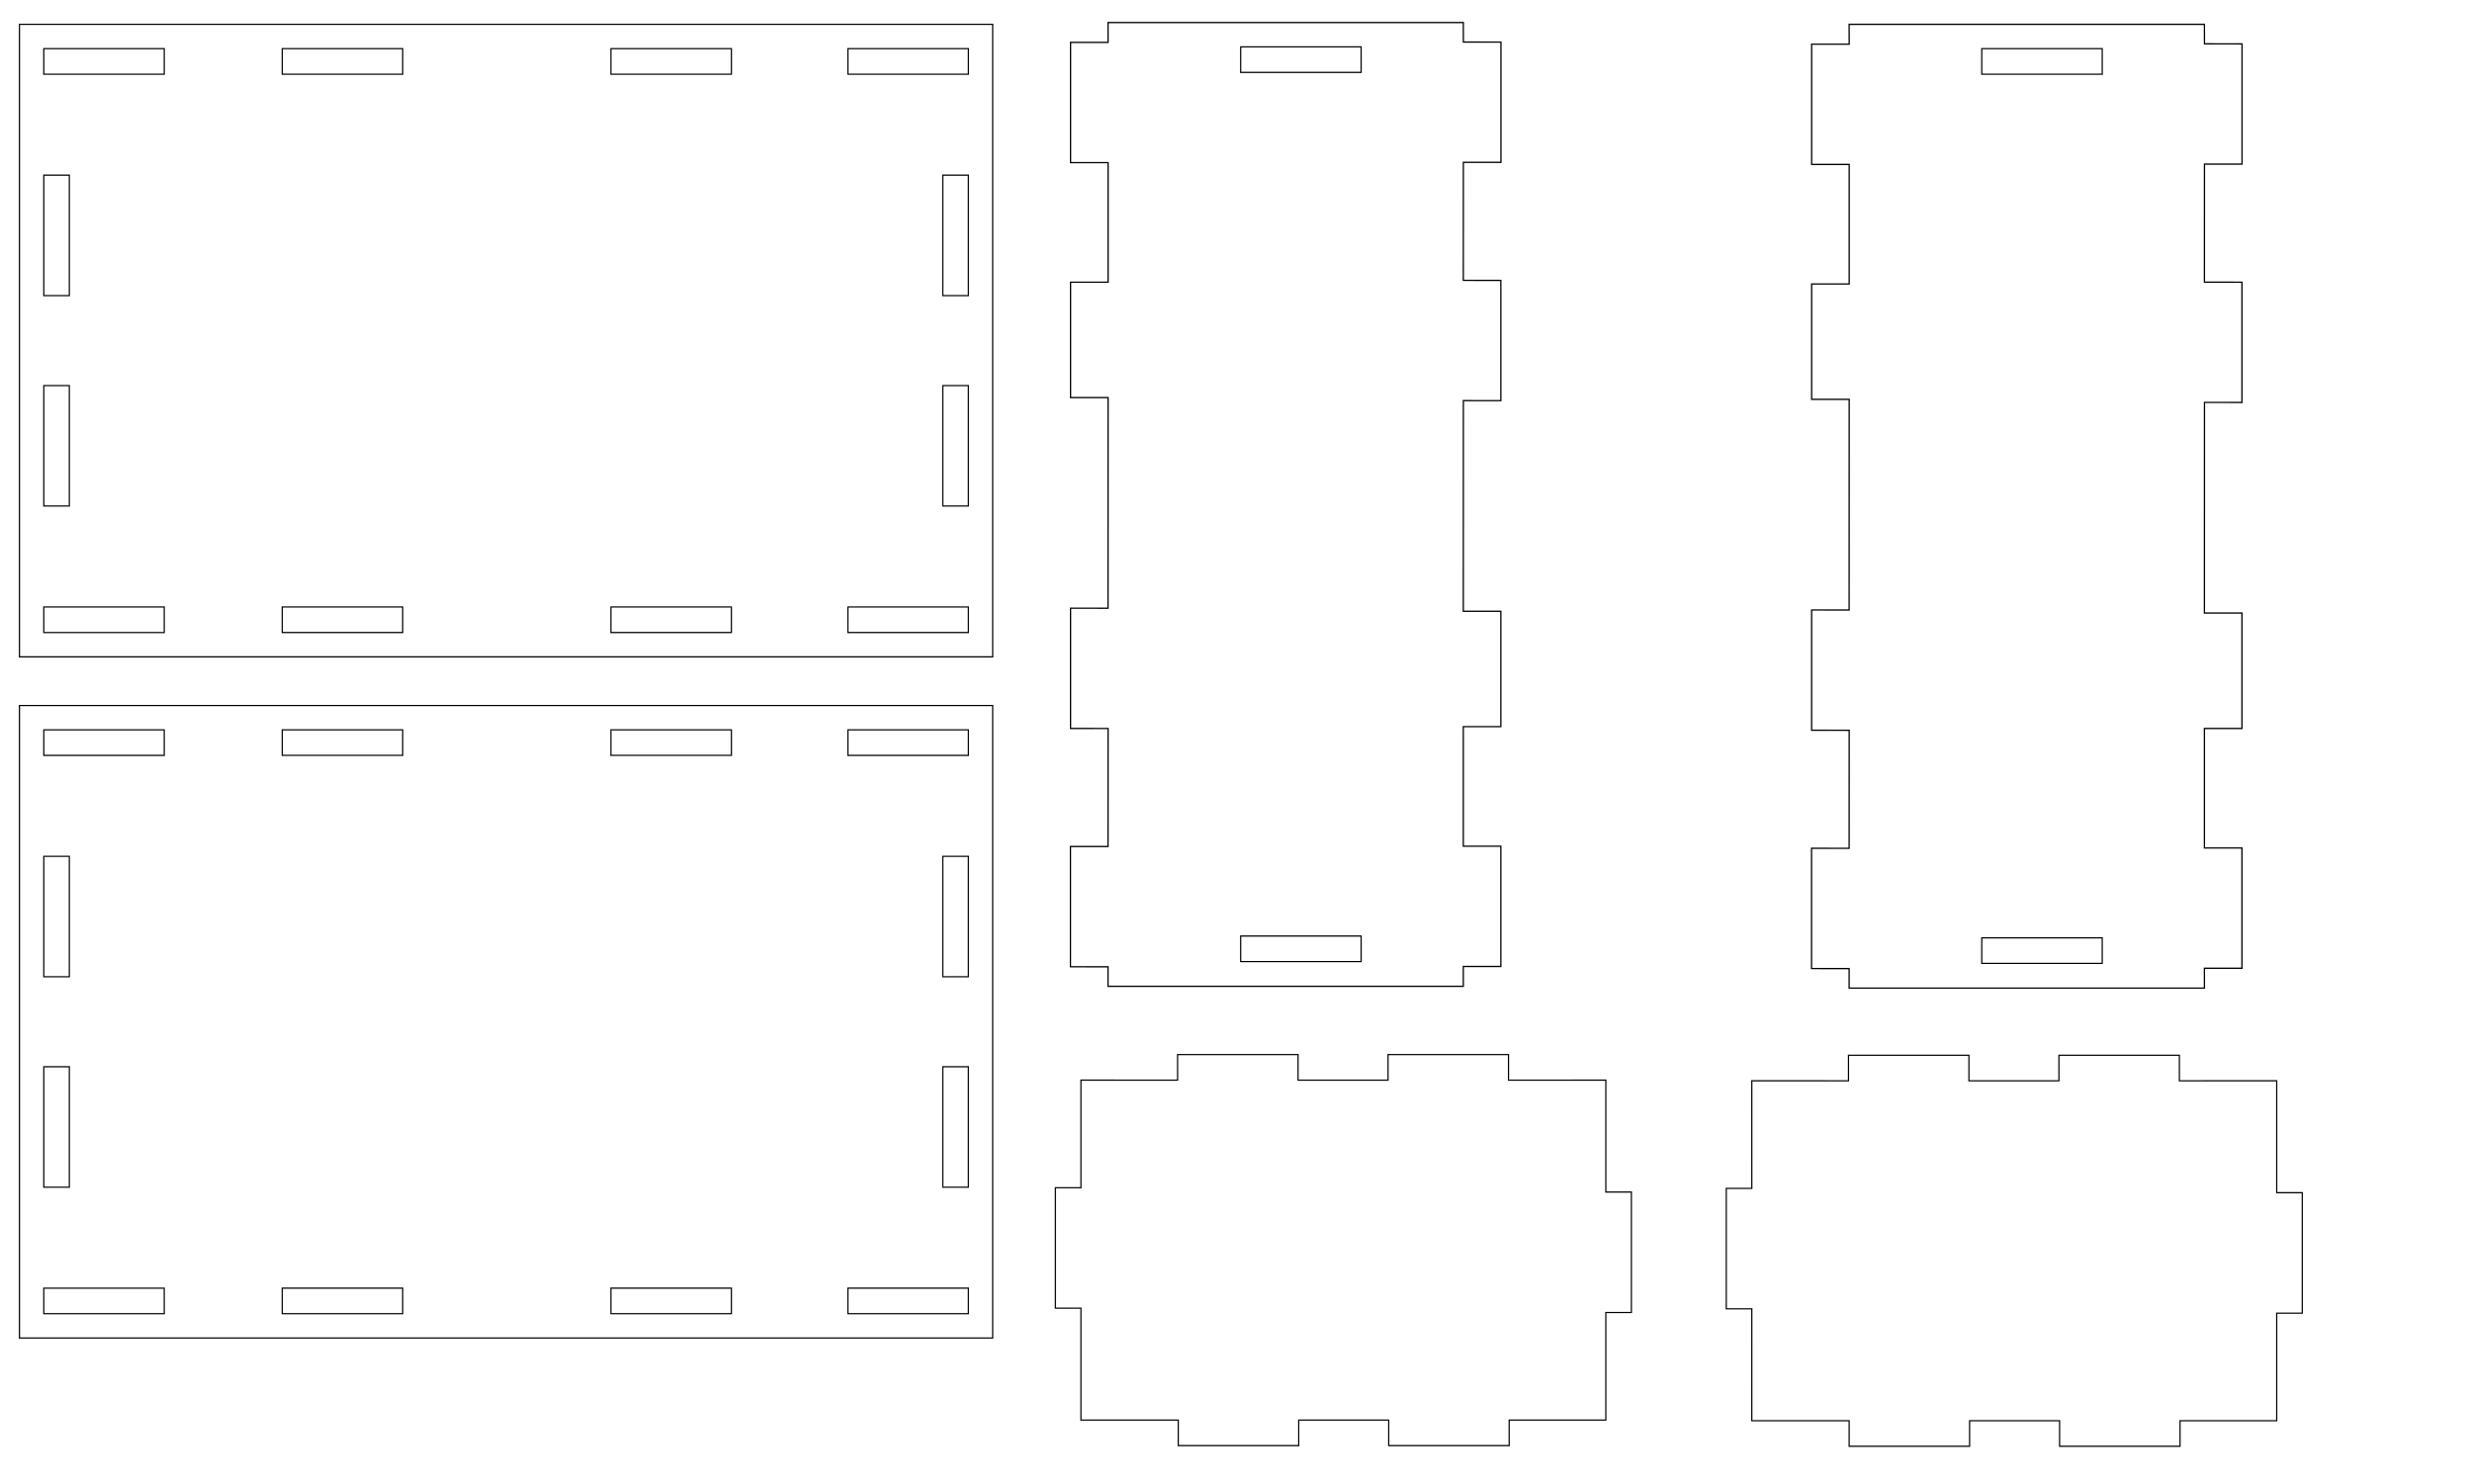
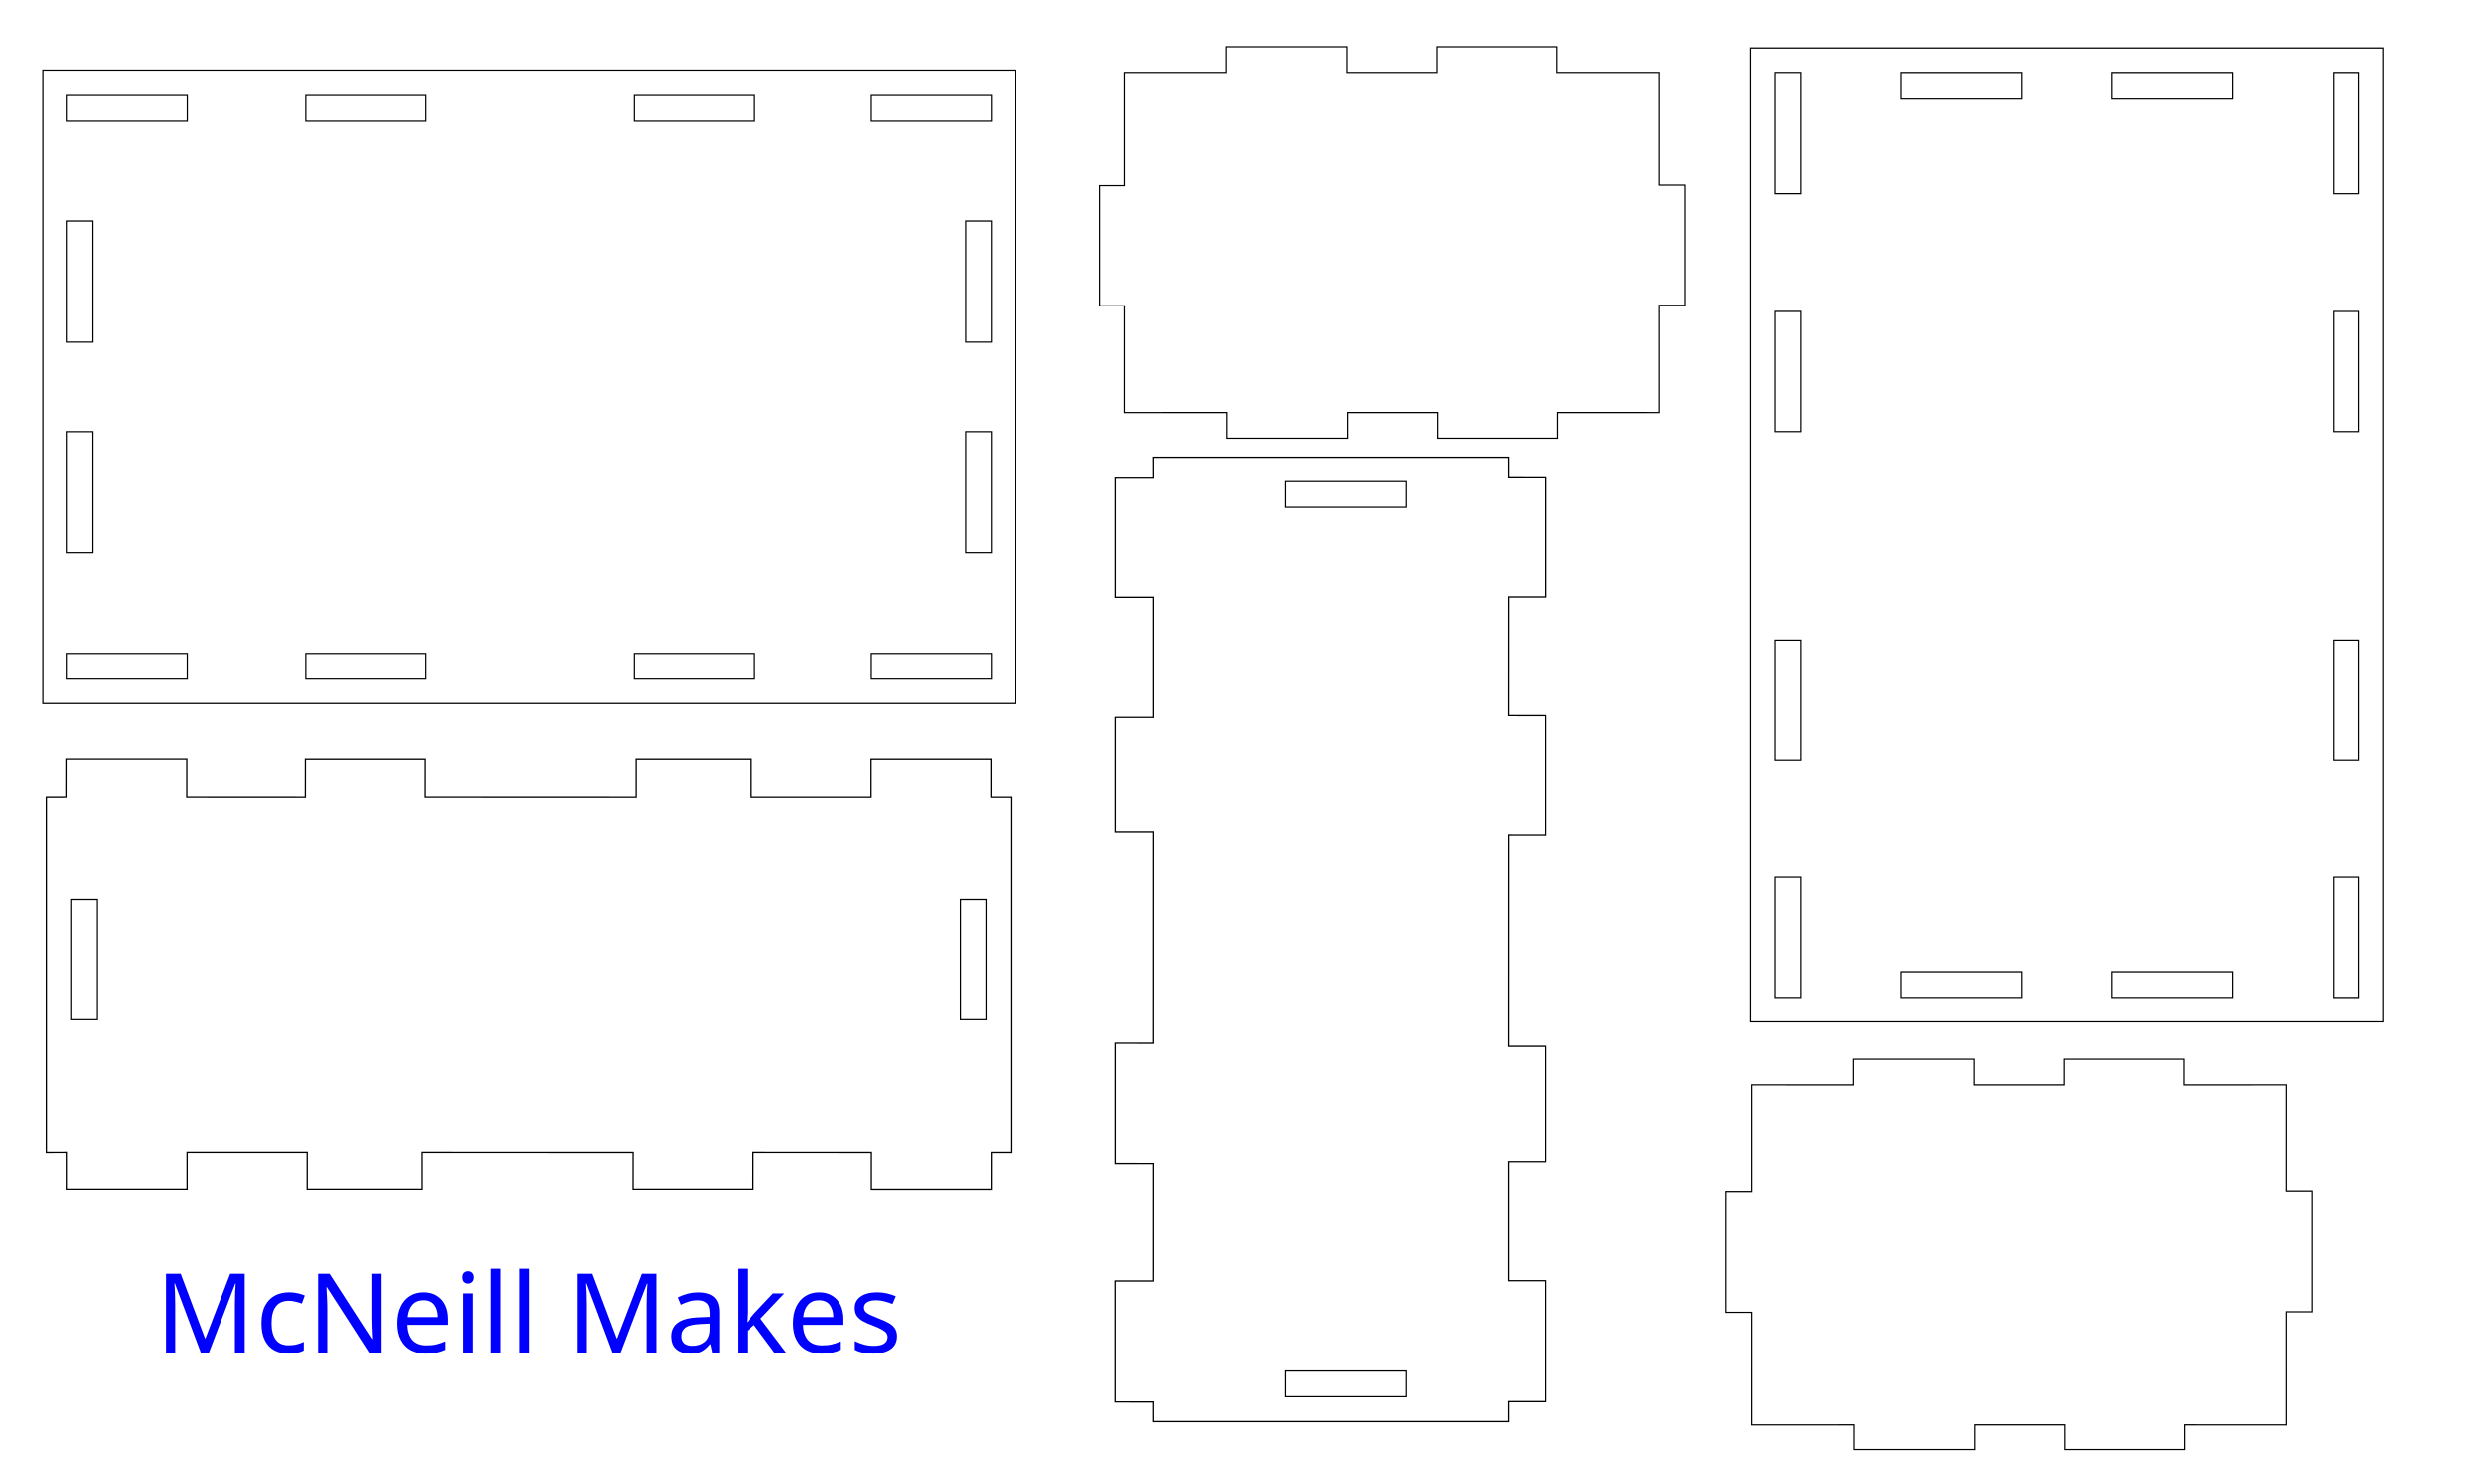
<svg xmlns="http://www.w3.org/2000/svg" width="508mm" height="305mm" viewBox="0 0 508 305" version="1.1" id="svg4592">
  <defs id="defs4586" />
  <g id="layer1" transform="translate(0,8)">
-     <path style="fill:none;fill-opacity:1;stroke:#000000;stroke-width:0.25;stroke-linecap:round;stroke-miterlimit:4;stroke-dasharray:none;stroke-opacity:1" d="M 4,-3 H 204 V 127 H 4 Z" id="rect5139" />
-     <path style="fill:none;fill-opacity:1;stroke:#000000;stroke-width:0.247;stroke-linecap:round;stroke-miterlimit:4;stroke-dasharray:none;stroke-opacity:1" d="M 8.998,116.751 H 33.751 v 5.252 H 8.998 Z" id="rect5157" />
-     <path style="fill:none;fill-opacity:1;stroke:#000000;stroke-width:0.247;stroke-linecap:round;stroke-miterlimit:4;stroke-dasharray:none;stroke-opacity:1" d="m 174.249,116.75 h 24.753 v 5.252 h -24.753 z" id="rect5157-7" />
-     <path style="fill:none;fill-opacity:1;stroke:#000000;stroke-width:0.247;stroke-linecap:round;stroke-miterlimit:4;stroke-dasharray:none;stroke-opacity:1" d="m 125.549,116.75 h 24.753 v 5.252 h -24.753 z" id="rect5157-2" />
-     <path style="fill:none;fill-opacity:1;stroke:#000000;stroke-width:0.247;stroke-linecap:round;stroke-miterlimit:4;stroke-dasharray:none;stroke-opacity:1" d="m 57.999,116.75 h 24.753 v 5.252 H 57.999 Z" id="rect5157-4" />
-     <path style="fill:none;fill-opacity:1;stroke:#000000;stroke-width:0.247;stroke-linecap:round;stroke-miterlimit:4;stroke-dasharray:none;stroke-opacity:1" d="M 9,2 H 33.753 V 7.25 H 9 Z" id="rect5157-74" />
-     <path style="fill:none;fill-opacity:1;stroke:#000000;stroke-width:0.247;stroke-linecap:round;stroke-miterlimit:4;stroke-dasharray:none;stroke-opacity:1" d="m 174.252,1.999 h 24.753 v 5.251 h -24.753 z" id="rect5157-7-6" />
-     <path style="fill:none;fill-opacity:1;stroke:#000000;stroke-width:0.247;stroke-linecap:round;stroke-miterlimit:4;stroke-dasharray:none;stroke-opacity:1" d="m 125.551,1.999 h 24.753 v 5.25 h -24.753 z" id="rect5157-2-8" />
-     <path style="fill:none;fill-opacity:1;stroke:#000000;stroke-width:0.247;stroke-linecap:round;stroke-miterlimit:4;stroke-dasharray:none;stroke-opacity:1" d="m 58.001,1.999 h 24.753 v 5.25 H 58.001 Z" id="rect5157-4-5" />
-     <path style="fill:none;stroke:#000000;stroke-width:0.265px;stroke-linecap:butt;stroke-linejoin:miter;stroke-opacity:1" d="m 300.714,-3.368 0.01,4.01 7.724,0.01 v 24.714 l -7.724,-0.003 -0.01,24.257 7.714,0.012 v 24.714 l -7.702,-0.007 -0.013,43.293 h 7.714 v 23.715 l -7.714,10e-4 v 24.569 l 7.714,10e-4 v 24.714 l -7.714,3.5e-4 10e-6,4.082 -73.012,-4e-5 0.002,-4.01 -7.724,-0.01 v -24.714 l 7.724,0.003 0.01,-24.257 L 220,141.714 V 117 l 7.702,0.007 0.013,-43.293 h -7.714 V 49.999 l 7.714,-10e-4 V 25.429 l -7.714,-0.001 V 0.714 l 7.714,-2.6e-4 -0.012,-4.082 z" id="path4749" />
-     <path style="fill:none;fill-opacity:1;stroke:#000000;stroke-width:0.247;stroke-linecap:round;stroke-miterlimit:4;stroke-dasharray:none;stroke-opacity:1" d="M 14.25,28 V 52.753 H 9 V 28 Z" id="rect5157-74-3" />
-     <path style="fill:none;fill-opacity:1;stroke:#000000;stroke-width:0.247;stroke-linecap:round;stroke-miterlimit:4;stroke-dasharray:none;stroke-opacity:1" d="M 14.25,71.247 V 96 H 9 V 71.247 Z" id="rect5157-74-3-5" />
-     <path style="fill:none;fill-opacity:1;stroke:#000000;stroke-width:0.247;stroke-linecap:round;stroke-miterlimit:4;stroke-dasharray:none;stroke-opacity:1" d="M 279.714,6.883 H 254.962 V 1.632 h 24.753 z" id="rect5157-7-6-1" />
-     <path style="fill:none;fill-opacity:1;stroke:#000000;stroke-width:0.247;stroke-linecap:round;stroke-miterlimit:4;stroke-dasharray:none;stroke-opacity:1" d="m 279.714,189.632 h -24.753 v -5.251 h 24.753 z" id="rect5157-7-6-1-3" />
-     <path style="fill:none;fill-opacity:1;stroke:#000000;stroke-width:0.247;stroke-linecap:round;stroke-miterlimit:4;stroke-dasharray:none;stroke-opacity:1" d="m 310.136,283.863 v 0 5.25 h -24.753 v -5.25 h -18.495 v 5.25 h -24.753 v -5.25 0 l -20.002,0.003 0.002,-23.003 h -5.251 v -24.753 h 5.251 l -0.002,-22.113 19.866,0.003 v 0 -5.25 h 24.753 v 5.25 h 18.495 v -5.25 h 24.753 v 5.25 0 L 330.002,213.997 330,237 h 5.251 v 24.753 H 330 l 0.002,22.113 z" id="rect5157-74-3-6-7" />
-     <path style="fill:none;fill-opacity:1;stroke:#000000;stroke-width:0.247;stroke-linecap:round;stroke-miterlimit:4;stroke-dasharray:none;stroke-opacity:1" d="m 199,28 v 24.753 h -5.25 V 28 Z" id="rect5157-74-3-0" />
-     <path style="fill:none;fill-opacity:1;stroke:#000000;stroke-width:0.247;stroke-linecap:round;stroke-miterlimit:4;stroke-dasharray:none;stroke-opacity:1" d="m 199,71.247 v 24.753 h -5.25 V 71.247 Z" id="rect5157-74-3-5-6" />
-     <path style="fill:none;fill-opacity:1;stroke:#000000;stroke-width:0.25;stroke-linecap:round;stroke-miterlimit:4;stroke-dasharray:none;stroke-opacity:1" d="M 4,137 H 204 V 267 H 4 Z" id="rect5139-2" />
-     <path style="fill:none;fill-opacity:1;stroke:#000000;stroke-width:0.247;stroke-linecap:round;stroke-miterlimit:4;stroke-dasharray:none;stroke-opacity:1" d="m 8.998,256.751 h 24.753 v 5.252 H 8.998 Z" id="rect5157-6" />
-     <path style="fill:none;fill-opacity:1;stroke:#000000;stroke-width:0.247;stroke-linecap:round;stroke-miterlimit:4;stroke-dasharray:none;stroke-opacity:1" d="m 174.249,256.75 h 24.753 v 5.252 h -24.753 z" id="rect5157-7-1" />
-     <path style="fill:none;fill-opacity:1;stroke:#000000;stroke-width:0.247;stroke-linecap:round;stroke-miterlimit:4;stroke-dasharray:none;stroke-opacity:1" d="m 125.549,256.75 h 24.753 v 5.252 h -24.753 z" id="rect5157-2-87" />
-     <path style="fill:none;fill-opacity:1;stroke:#000000;stroke-width:0.247;stroke-linecap:round;stroke-miterlimit:4;stroke-dasharray:none;stroke-opacity:1" d="m 57.999,256.75 h 24.753 v 5.252 H 57.999 Z" id="rect5157-4-9" />
-     <path style="fill:none;fill-opacity:1;stroke:#000000;stroke-width:0.247;stroke-linecap:round;stroke-miterlimit:4;stroke-dasharray:none;stroke-opacity:1" d="m 9,142 h 24.753 v 5.25 H 9 Z" id="rect5157-74-2" />
-     <path style="fill:none;fill-opacity:1;stroke:#000000;stroke-width:0.247;stroke-linecap:round;stroke-miterlimit:4;stroke-dasharray:none;stroke-opacity:1" d="m 174.252,142 h 24.753 v 5.251 h -24.753 z" id="rect5157-7-6-0" />
-     <path style="fill:none;fill-opacity:1;stroke:#000000;stroke-width:0.247;stroke-linecap:round;stroke-miterlimit:4;stroke-dasharray:none;stroke-opacity:1" d="m 125.551,141.999 h 24.753 v 5.25 h -24.753 z" id="rect5157-2-8-2" />
-     <path style="fill:none;fill-opacity:1;stroke:#000000;stroke-width:0.247;stroke-linecap:round;stroke-miterlimit:4;stroke-dasharray:none;stroke-opacity:1" d="m 58.001,141.999 h 24.753 v 5.25 H 58.001 Z" id="rect5157-4-5-3" />
-     <path style="fill:none;fill-opacity:1;stroke:#000000;stroke-width:0.247;stroke-linecap:round;stroke-miterlimit:4;stroke-dasharray:none;stroke-opacity:1" d="m 14.25,168 v 24.753 H 9 v -24.753 z" id="rect5157-74-3-7" />
-     <path style="fill:none;fill-opacity:1;stroke:#000000;stroke-width:0.247;stroke-linecap:round;stroke-miterlimit:4;stroke-dasharray:none;stroke-opacity:1" d="m 14.25,211.247 v 24.753 H 9 v -24.753 z" id="rect5157-74-3-5-5" />
-     <path style="fill:none;fill-opacity:1;stroke:#000000;stroke-width:0.247;stroke-linecap:round;stroke-miterlimit:4;stroke-dasharray:none;stroke-opacity:1" d="m 199,168 v 24.753 h -5.25 v -24.753 z" id="rect5157-74-3-0-9" />
-     <path style="fill:none;fill-opacity:1;stroke:#000000;stroke-width:0.247;stroke-linecap:round;stroke-miterlimit:4;stroke-dasharray:none;stroke-opacity:1" d="m 199,211.247 v 24.753 h -5.25 v -24.753 z" id="rect5157-74-3-5-6-2" />
-     <path style="fill:none;fill-opacity:1;stroke:#000000;stroke-width:0.247;stroke-linecap:round;stroke-miterlimit:4;stroke-dasharray:none;stroke-opacity:1" d="m 448.002,283.997 v 0 5.25 H 423.25 V 283.997 H 404.755 v 5.25 h -24.753 v -5.25 0 L 360,284 l 0.002,-23.003 h -5.251 v -24.753 h 5.251 l -0.002,-22.113 19.866,0.003 v 0 -5.25 h 24.753 v 5.25 h 18.495 V 208.884 h 24.753 v 5.25 0 l 20.002,-0.003 -0.002,23.003 h 5.251 v 24.753 h -5.251 l 0.002,22.113 z" id="rect5157-74-3-6-7-2" />
-     <path style="fill:none;stroke:#000000;stroke-width:0.265px;stroke-linecap:butt;stroke-linejoin:miter;stroke-opacity:1" d="m 453.011,-3 0.01,4.01 7.724,0.01 v 24.714 l -7.724,-0.003 -0.01,24.257 7.714,0.012 v 24.714 l -7.702,-0.007 -0.013,43.293 h 7.714 v 23.715 l -7.714,0.001 v 24.569 l 7.714,0.001 v 24.714 l -7.714,2.6e-4 10e-6,4.082 -73.012,-4e-5 0.002,-4.01 -7.724,-0.01 v -24.714 l 7.724,0.003 0.01,-24.257 -7.714,-0.012 v -24.714 l 7.702,0.007 0.013,-43.293 h -7.714 v -23.714 l 7.714,-10e-4 v -24.569 l -7.714,-10e-4 V 1.082 L 380.012,1.082 380,-3 Z" id="path4749-8" />
-     <path style="fill:none;fill-opacity:1;stroke:#000000;stroke-width:0.247;stroke-linecap:round;stroke-miterlimit:4;stroke-dasharray:none;stroke-opacity:1" d="m 432.012,7.251 h -24.753 v -5.251 h 24.753 z" id="rect5157-7-6-1-9" />
-     <path style="fill:none;fill-opacity:1;stroke:#000000;stroke-width:0.247;stroke-linecap:round;stroke-miterlimit:4;stroke-dasharray:none;stroke-opacity:1" d="m 432.011,190 h -24.753 v -5.251 h 24.753 z" id="rect5157-7-6-1-3-7" />
+     <path style="fill:none;fill-opacity:1;stroke:#000000;stroke-width:0.25;stroke-linecap:round;stroke-miterlimit:4;stroke-dasharray:none;stroke-opacity:1" d="M 8.763,6.525 H 208.763 V 136.525 H 8.763 Z" id="rect5139" />
+     <path style="fill:none;fill-opacity:1;stroke:#000000;stroke-width:0.247;stroke-linecap:round;stroke-miterlimit:4;stroke-dasharray:none;stroke-opacity:1" d="m 13.76,126.276 h 24.753 v 5.252 H 13.76 Z" id="rect5157" />
+     <path style="fill:none;fill-opacity:1;stroke:#000000;stroke-width:0.247;stroke-linecap:round;stroke-miterlimit:4;stroke-dasharray:none;stroke-opacity:1" d="m 179.012,126.275 h 24.753 v 5.252 h -24.753 z" id="rect5157-7" />
+     <path style="fill:none;fill-opacity:1;stroke:#000000;stroke-width:0.247;stroke-linecap:round;stroke-miterlimit:4;stroke-dasharray:none;stroke-opacity:1" d="m 130.312,126.275 h 24.753 v 5.252 h -24.753 z" id="rect5157-2" />
+     <path style="fill:none;fill-opacity:1;stroke:#000000;stroke-width:0.247;stroke-linecap:round;stroke-miterlimit:4;stroke-dasharray:none;stroke-opacity:1" d="m 62.761,126.275 h 24.753 v 5.252 H 62.761 Z" id="rect5157-4" />
+     <path style="fill:none;fill-opacity:1;stroke:#000000;stroke-width:0.247;stroke-linecap:round;stroke-miterlimit:4;stroke-dasharray:none;stroke-opacity:1" d="m 13.763,11.525 h 24.753 v 5.25 H 13.763 Z" id="rect5157-74" />
+     <path style="fill:none;fill-opacity:1;stroke:#000000;stroke-width:0.247;stroke-linecap:round;stroke-miterlimit:4;stroke-dasharray:none;stroke-opacity:1" d="m 179.014,11.524 h 24.753 v 5.251 h -24.753 z" id="rect5157-7-6" />
+     <path style="fill:none;fill-opacity:1;stroke:#000000;stroke-width:0.247;stroke-linecap:round;stroke-miterlimit:4;stroke-dasharray:none;stroke-opacity:1" d="m 130.314,11.524 h 24.753 v 5.25 h -24.753 z" id="rect5157-2-8" />
+     <path style="fill:none;fill-opacity:1;stroke:#000000;stroke-width:0.247;stroke-linecap:round;stroke-miterlimit:4;stroke-dasharray:none;stroke-opacity:1" d="M 62.763,11.524 H 87.516 V 16.775 H 62.763 Z" id="rect5157-4-5" />
+     <path style="fill:none;stroke:#000000;stroke-width:0.265px;stroke-linecap:butt;stroke-linejoin:miter;stroke-opacity:1" d="m 9.68,155.811 4.01,-0.01 0.01,-7.724 h 24.714 l -0.003,7.724 24.257,0.01 0.012,-7.714 h 24.714 l -0.007,7.702 43.293,0.013 v -7.714 h 23.714 l 0.001,7.714 h 24.569 l 0.001,-7.714 h 24.714 l 3.5e-4,7.714 4.082,-1e-5 -4e-5,73.012 -4.01,-0.002 -0.01,7.724 h -24.714 l 0.003,-7.724 -24.257,-0.01 -0.012,7.714 h -24.714 l 0.007,-7.702 -43.293,-0.013 v 7.714 h -23.715 l -10e-4,-7.714 H 38.478 l -10e-4,7.714 H 13.763 l -2.6e-4,-7.714 -4.082,0.012 z" id="path4749" />
+     <path style="fill:none;fill-opacity:1;stroke:#000000;stroke-width:0.247;stroke-linecap:round;stroke-miterlimit:4;stroke-dasharray:none;stroke-opacity:1" d="M 19.013,37.525 V 62.278 H 13.763 V 37.525 Z" id="rect5157-74-3" />
+     <path style="fill:none;fill-opacity:1;stroke:#000000;stroke-width:0.247;stroke-linecap:round;stroke-miterlimit:4;stroke-dasharray:none;stroke-opacity:1" d="M 19.013,80.772 V 105.525 H 13.763 V 80.772 Z" id="rect5157-74-3-5" />
+     <path style="fill:none;fill-opacity:1;stroke:#000000;stroke-width:0.247;stroke-linecap:round;stroke-miterlimit:4;stroke-dasharray:none;stroke-opacity:1" d="m 19.931,176.811 v 24.753 h -5.251 v -24.753 z" id="rect5157-7-6-1" />
+     <path style="fill:none;fill-opacity:1;stroke:#000000;stroke-width:0.247;stroke-linecap:round;stroke-miterlimit:4;stroke-dasharray:none;stroke-opacity:1" d="m 202.68,176.811 v 24.753 h -5.251 v -24.753 z" id="rect5157-7-6-1-3" />
+     <path style="fill:none;fill-opacity:1;stroke:#000000;stroke-width:0.247;stroke-linecap:round;stroke-miterlimit:4;stroke-dasharray:none;stroke-opacity:1" d="M 252,7 V 7 1.75 h 24.753 V 7 h 18.495 V 1.75 H 320 V 7 7 l 21.002,-0.003 -0.002,23.003 h 5.251 V 54.752 H 341 l 0.002,22.113 -20.866,-0.003 v 0 5.25 h -24.753 v -5.25 h -18.495 V 82.113 h -24.753 v -5.25 0 l -21.002,0.003 0.002,-22.002 h -5.251 V 30.111 h 5.251 L 231.134,6.997 Z" id="rect5157-74-3-6-7" />
+     <path style="fill:none;fill-opacity:1;stroke:#000000;stroke-width:0.247;stroke-linecap:round;stroke-miterlimit:4;stroke-dasharray:none;stroke-opacity:1" d="m 203.763,37.525 v 24.753 h -5.25 V 37.525 Z" id="rect5157-74-3-0" />
+     <path style="fill:none;fill-opacity:1;stroke:#000000;stroke-width:0.247;stroke-linecap:round;stroke-miterlimit:4;stroke-dasharray:none;stroke-opacity:1" d="m 203.763,80.772 v 24.753 h -5.25 V 80.772 Z" id="rect5157-74-3-5-6" />
+     <path style="fill:none;fill-opacity:1;stroke:#000000;stroke-width:0.25;stroke-linecap:round;stroke-miterlimit:4;stroke-dasharray:none;stroke-opacity:1" d="M 489.751,2.002 V 202.002 H 359.751 V 2.002 Z" id="rect5139-2" />
+     <path style="fill:none;fill-opacity:1;stroke:#000000;stroke-width:0.247;stroke-linecap:round;stroke-miterlimit:4;stroke-dasharray:none;stroke-opacity:1" d="m 370,7 v 24.753 h -5.252 V 7 Z" id="rect5157-6" />
+     <path style="fill:none;fill-opacity:1;stroke:#000000;stroke-width:0.247;stroke-linecap:round;stroke-miterlimit:4;stroke-dasharray:none;stroke-opacity:1" d="m 370,172.252 v 24.753 h -5.252 v -24.753 z" id="rect5157-7-1" />
+     <path style="fill:none;fill-opacity:1;stroke:#000000;stroke-width:0.247;stroke-linecap:round;stroke-miterlimit:4;stroke-dasharray:none;stroke-opacity:1" d="m 370.001,123.551 v 24.753 h -5.252 v -24.753 z" id="rect5157-2-87" />
+     <path style="fill:none;fill-opacity:1;stroke:#000000;stroke-width:0.247;stroke-linecap:round;stroke-miterlimit:4;stroke-dasharray:none;stroke-opacity:1" d="M 370.001,56.001 V 80.753 h -5.252 V 56.001 Z" id="rect5157-4-9" />
+     <path style="fill:none;fill-opacity:1;stroke:#000000;stroke-width:0.247;stroke-linecap:round;stroke-miterlimit:4;stroke-dasharray:none;stroke-opacity:1" d="m 484.751,7.002 v 24.753 h -5.25 V 7.002 Z" id="rect5157-74-2" />
+     <path style="fill:none;fill-opacity:1;stroke:#000000;stroke-width:0.247;stroke-linecap:round;stroke-miterlimit:4;stroke-dasharray:none;stroke-opacity:1" d="m 484.751,172.254 v 24.753 h -5.251 v -24.753 z" id="rect5157-7-6-0" />
+     <path style="fill:none;fill-opacity:1;stroke:#000000;stroke-width:0.247;stroke-linecap:round;stroke-miterlimit:4;stroke-dasharray:none;stroke-opacity:1" d="m 484.751,123.553 v 24.753 h -5.25 v -24.753 z" id="rect5157-2-8-2" />
+     <path style="fill:none;fill-opacity:1;stroke:#000000;stroke-width:0.247;stroke-linecap:round;stroke-miterlimit:4;stroke-dasharray:none;stroke-opacity:1" d="m 484.751,56.003 v 24.753 h -5.25 V 56.003 Z" id="rect5157-4-5-3" />
+     <path style="fill:none;fill-opacity:1;stroke:#000000;stroke-width:0.247;stroke-linecap:round;stroke-miterlimit:4;stroke-dasharray:none;stroke-opacity:1" d="M 458.751,12.252 H 433.998 V 7.002 h 24.753 z" id="rect5157-74-3-7" />
+     <path style="fill:none;fill-opacity:1;stroke:#000000;stroke-width:0.247;stroke-linecap:round;stroke-miterlimit:4;stroke-dasharray:none;stroke-opacity:1" d="M 415.503,12.252 H 390.751 V 7.002 h 24.753 z" id="rect5157-74-3-5-5" />
+     <path style="fill:none;fill-opacity:1;stroke:#000000;stroke-width:0.247;stroke-linecap:round;stroke-miterlimit:4;stroke-dasharray:none;stroke-opacity:1" d="m 458.751,197.002 h -24.753 v -5.25 h 24.753 z" id="rect5157-74-3-0-9" />
+     <path style="fill:none;fill-opacity:1;stroke:#000000;stroke-width:0.247;stroke-linecap:round;stroke-miterlimit:4;stroke-dasharray:none;stroke-opacity:1" d="m 415.503,197.002 h -24.753 v -5.25 h 24.753 z" id="rect5157-74-3-5-6-2" />
+     <path style="fill:none;fill-opacity:1;stroke:#000000;stroke-width:0.247;stroke-linecap:round;stroke-miterlimit:4;stroke-dasharray:none;stroke-opacity:1" d="m 449,284.752 v 0 5.25 h -24.753 v -5.25 h -18.495 v 5.25 h -24.753 v -5.25 0 l -21.002,0.003 0.002,-23.003 h -5.251 V 237 H 360 l -0.002,-22.113 20.866,0.003 v 0 -5.25 h 24.753 v 5.25 h 18.495 v -5.25 h 24.753 v 5.25 0 l 21.002,-0.003 -0.002,22.002 h 5.251 v 24.753 h -5.251 l 0.002,23.114 z" id="rect5157-74-3-6-7-3" />
+     <path style="fill:none;stroke:#000000;stroke-width:0.265px;stroke-linecap:butt;stroke-linejoin:miter;stroke-opacity:1" d="m 310,86 0.01,4.01 7.724,0.01 v 24.714 l -7.724,-0.003 -0.01,24.257 7.714,0.012 v 24.714 l -7.702,-0.007 L 310,207 h 7.714 v 23.714 L 310,230.715 v 24.569 l 7.714,10e-4 v 24.714 L 310,280 l 10e-6,4.082 -73.012,-4e-5 0.002,-4.01 -7.724,-0.01 V 255.348 l 7.724,0.003 0.01,-24.257 -7.714,-0.012 V 206.368 l 7.702,0.007 0.013,-43.293 h -7.714 v -23.714 l 7.714,-0.001 v -24.569 l -7.714,-0.001 V 90.083 l 7.714,-2.6e-4 -0.012,-4.082 z" id="path4749-6" />
+     <path style="fill:none;fill-opacity:1;stroke:#000000;stroke-width:0.247;stroke-linecap:round;stroke-miterlimit:4;stroke-dasharray:none;stroke-opacity:1" d="M 289,96.251 H 264.248 V 91 h 24.753 z" id="rect5157-7-6-1-1" />
+     <path style="fill:none;fill-opacity:1;stroke:#000000;stroke-width:0.247;stroke-linecap:round;stroke-miterlimit:4;stroke-dasharray:none;stroke-opacity:1" d="m 289,279 h -24.753 v -5.251 h 24.753 z" id="rect5157-7-6-1-3-2" />
+     <text xml:space="preserve" style="font-style:normal;font-variant:normal;font-weight:normal;font-stretch:normal;font-size:22.578px;line-height:1.25;font-family:'Ubuntu Mono';-inkscape-font-specification:'Ubuntu Mono';letter-spacing:0px;word-spacing:0px;fill:#0000ff;fill-opacity:1;stroke:none;stroke-width:0.265;" x="31.982" y="269.985" id="text415">
+       <tspan id="tspan413" x="31.982" y="269.985" style="font-style:normal;font-variant:normal;font-weight:normal;font-stretch:normal;font-size:22.578px;font-family:'Ubuntu Mono';-inkscape-font-specification:'Ubuntu Mono';stroke-width:0.265;fill:#0000ff;fill-opacity:1;">McNeill Makes</tspan>
+     </text>
  </g>
</svg>
